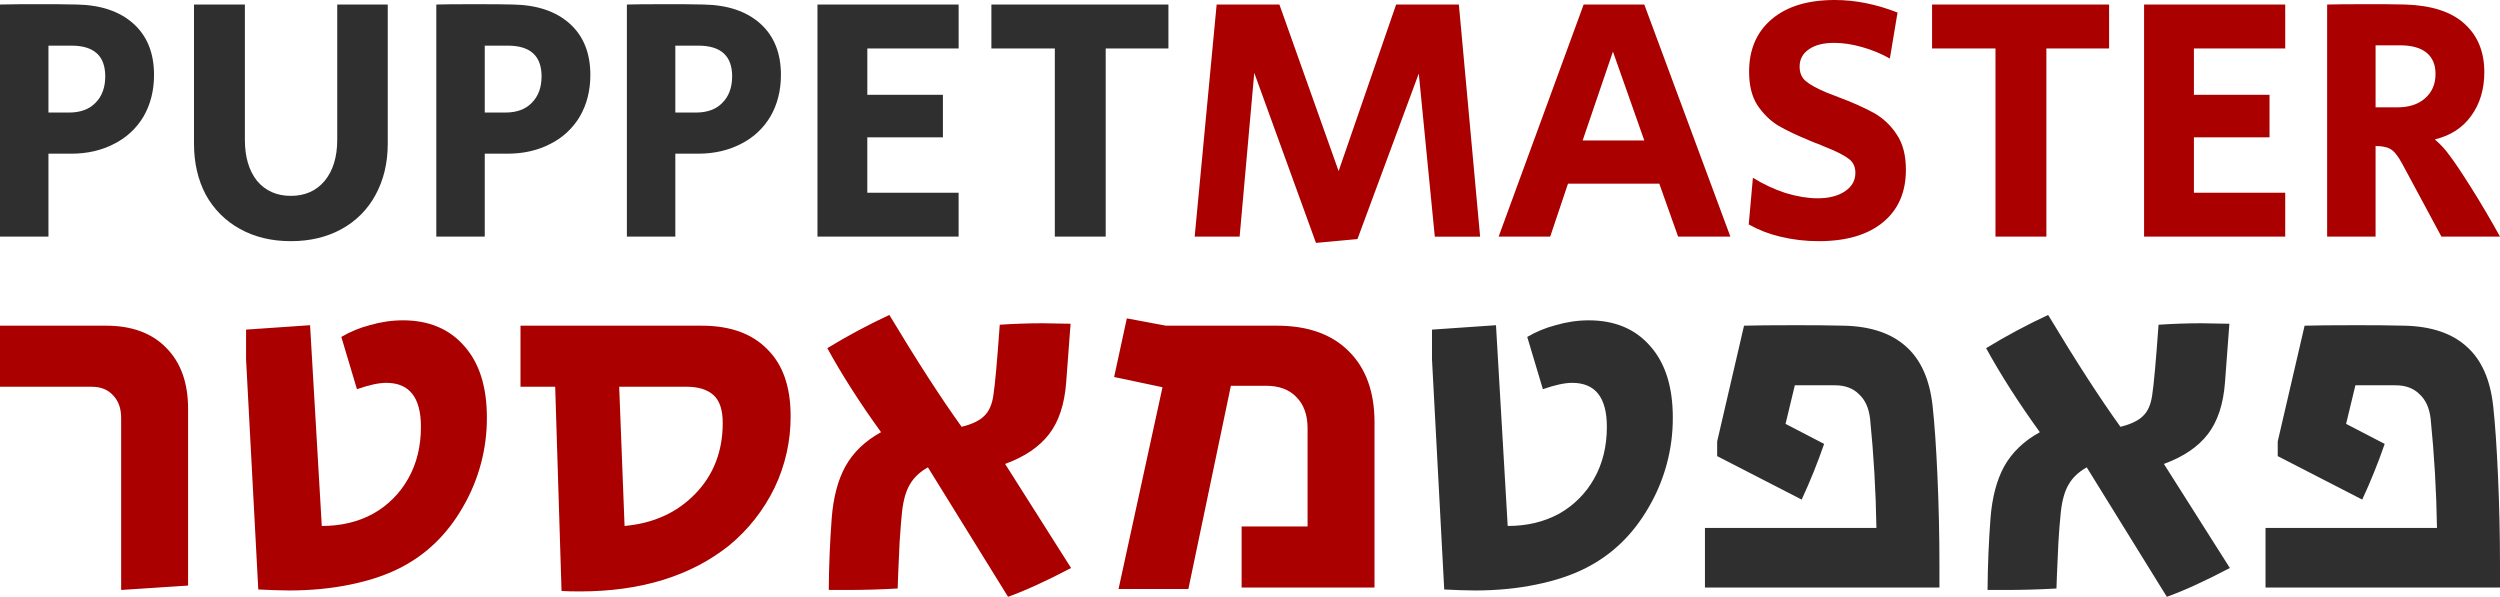
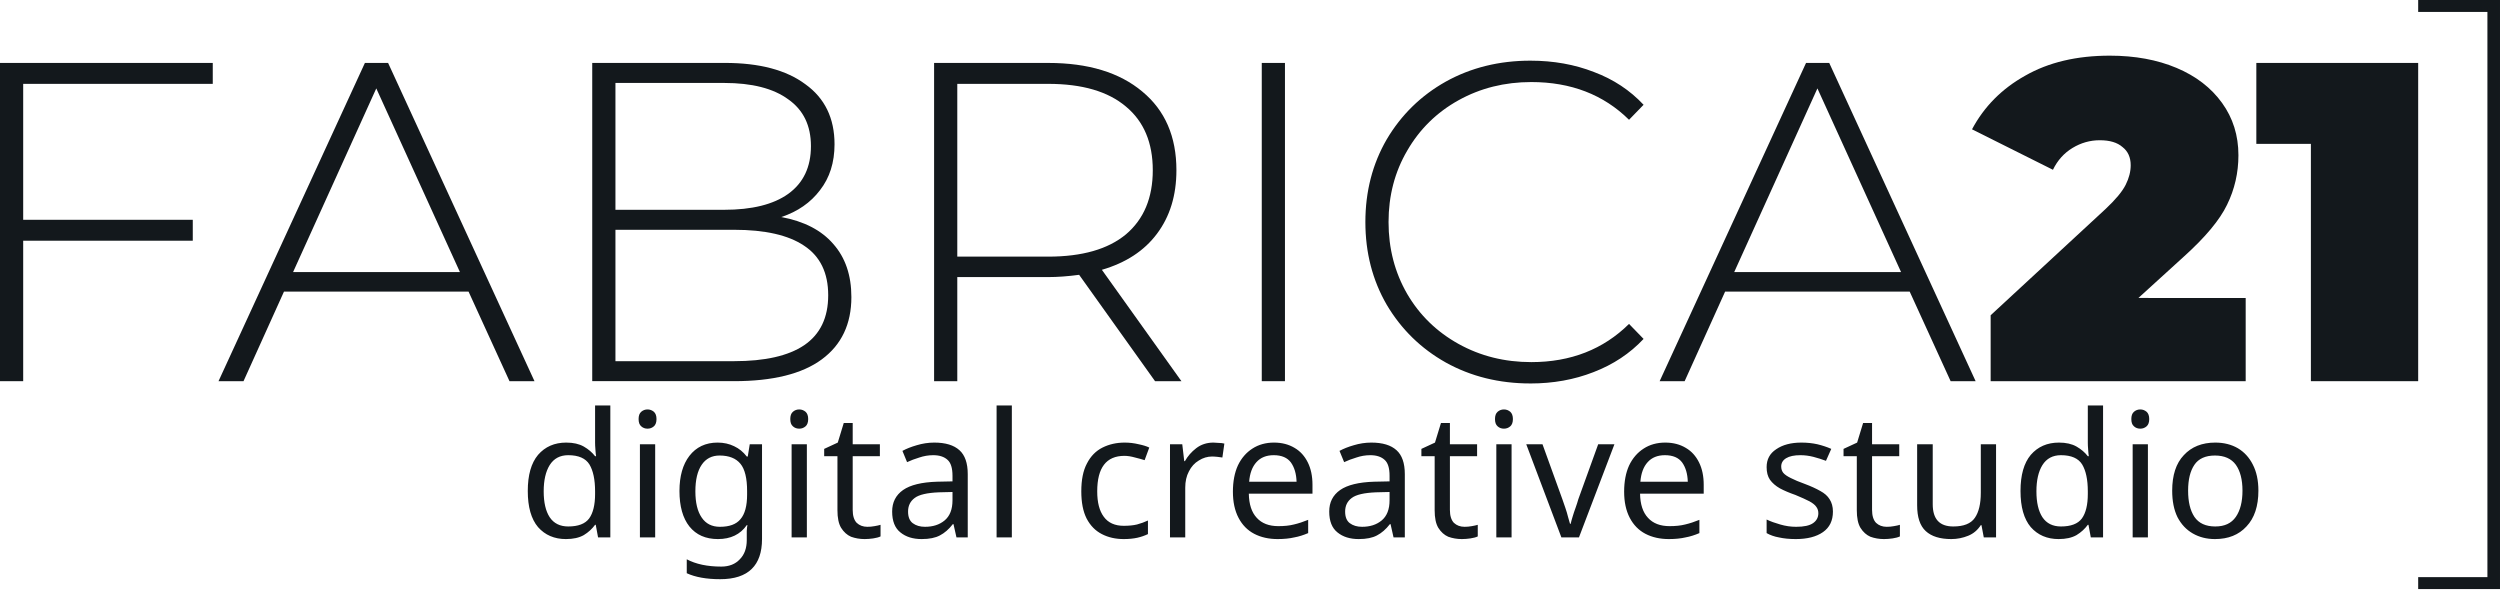
- <svg xmlns="http://www.w3.org/2000/svg" id="svg8" version="1.1" viewBox="0 0 133.802 31.941" height="120.723" width="505.707">
+ <svg xmlns="http://www.w3.org/2000/svg" id="svg8" version="1.1" viewBox="0 0 138.329 32.594" height="123.191" width="522.817">
  <defs id="defs12" />
-   <g id="g884">
-     <path id="path869" transform="matrix(0.264584,0,0,0.264584,0,-1.8931757e-4)" d="m 371.152,0 c -5.45,0 -9.706,1.294 -12.76,3.879 -3.054,2.585 -4.58,6.13 -4.58,10.643 0,2.774 0.563,5.027 1.689,6.766 1.175,1.739 2.561,3.107 4.16,4.094 1.599,0.941 3.711,1.95 6.346,3.031 0.374,0.14 0.703,0.278 0.986,0.418 0.283,0.094 0.541,0.191 0.775,0.285 l 1.693,0.705 c 2.018,0.797 3.5,1.551 4.441,2.258 0.941,0.658 1.41,1.617 1.41,2.887 0,1.55 -0.707,2.797 -2.117,3.738 -1.41,0.937 -3.244,1.41 -5.496,1.41 -1.977,0 -4.137,-0.352 -6.488,-1.059 a 30.331,30.331 0 0 1 -6.627,-3.1 l -0.846,9.445 a 24.48,24.48 0 0 0 6.35,2.465 32.731,32.731 0 0 0 7.824,0.918 c 5.545,0 9.864,-1.267 12.967,-3.807 3.099,-2.536 4.652,-6.084 4.652,-10.643 0,-2.963 -0.63,-5.36 -1.9,-7.193 a 13.277,13.277 0 0 0 -4.582,-4.301 53.344,53.344 0 0 0 -6.768,-3.031 l -2.893,-1.125 c -1.878,-0.801 -3.243,-1.551 -4.09,-2.258 -0.847,-0.707 -1.266,-1.693 -1.266,-2.959 0,-1.459 0.609,-2.607 1.83,-3.457 1.225,-0.892 2.939,-1.338 5.146,-1.338 1.788,0 3.668,0.283 5.641,0.846 2.022,0.567 3.9,1.342 5.639,2.328 l 1.549,-9.309 C 379.524,0.848 375.291,0 371.156,0 Z m 107.482,0.848 c -3.855,0 -6.483,0.023 -7.893,0.068 V 47.865 h 9.797 V 29.537 c 1.361,0 2.374,0.211 3.031,0.635 0.707,0.378 1.482,1.339 2.328,2.893 l 7.963,14.801 h 11.846 a 199.827,199.827 0 0 0 -5.855,-9.941 C 498.019,35.014 496.587,32.874 495.555,31.51 a 17.764,17.764 0 0 0 -3.035,-3.311 c 3.152,-0.756 5.593,-2.328 7.332,-4.725 1.788,-2.445 2.684,-5.404 2.684,-8.881 0,-4.089 -1.322,-7.332 -3.949,-9.729 -2.634,-2.445 -6.625,-3.76 -11.98,-3.949 a 289.704,289.704 0 0 0 -7.971,-0.068 z m -232.527,0.064 v 0.004 L 241.662,47.865 h 9.094 l 2.959,-33.133 12.484,34.402 8.391,-0.775 12.404,-33.486 3.242,32.996 h 9.166 L 295.102,0.912 h -12.688 L 270.779,34.609 258.799,0.912 Z m 74.24,0.004 -17.199,46.949 h 10.43 l 3.6,-10.715 h 18.467 l 3.809,10.715 h 10.572 L 332.613,0.916 h -12.262 z m 70.477,0.004 V 9.797 h 12.828 v 38.068 h 10.295 V 9.801 h 12.686 V 0.92 Z m 42.887,0 V 47.865 h 28.551 v -8.883 h -18.471 V 27.779 h 15.295 V 19.174 H 443.791 V 9.801 h 18.471 V 0.92 Z m 46.828,8.246 h 4.932 c 2.351,0 4.139,0.492 5.359,1.479 1.221,0.986 1.834,2.419 1.834,4.301 0,2.067 -0.704,3.711 -2.117,4.936 -1.361,1.221 -3.242,1.834 -5.639,1.834 h -4.369 z m -154.268,1.27 6.342,17.977 h -12.473 z" style="font-weight:400;line-height:14.709px;font-family:'Secular One';-inkscape-font-specification:'Secular One';letter-spacing:0;word-spacing:0;fill:#aa0000;stroke-width:3.78" />
-     <path id="path853" transform="matrix(0.264584,0,0,0.264584,0,-1.8931757e-4)" d="m 179.898,63.709 a 127.521,127.521 0 0 0 -12.545,6.719 c 2.963,5.405 6.583,11.066 10.865,16.996 -3.228,1.776 -5.631,4.083 -7.211,6.918 -1.516,2.767 -2.437,6.258 -2.766,10.473 a 211.857,211.857 0 0 0 -0.594,14.525 h 3.457 c 3.557,0 7.05,-0.098 10.479,-0.295 l 0.094,-2.768 0.299,-6.621 c 0.197,-2.963 0.362,-5.008 0.49,-6.123 0.265,-2.374 0.794,-4.218 1.584,-5.537 0.79,-1.383 2.006,-2.537 3.654,-3.459 l 16.207,26.186 c 3.492,-1.251 7.74,-3.194 12.748,-5.828 l -13.342,-21.049 c 3.953,-1.448 6.918,-3.457 8.895,-6.027 1.977,-2.57 3.128,-6.058 3.457,-10.473 l 0.889,-11.857 -5.631,-0.098 c -2.835,0 -5.73,0.098 -8.693,0.295 -0.529,7.378 -0.956,12.12 -1.285,14.229 -0.265,1.909 -0.892,3.326 -1.879,4.248 -0.922,0.922 -2.438,1.648 -4.547,2.174 -4.082,-5.665 -8.956,-13.205 -14.625,-22.627 z m 48.041,0.691 -2.57,11.859 9.785,2.072 -8.893,40.811 h 14.127 l 8.598,-41.105 h 7.113 c 2.634,0 4.679,0.756 6.127,2.271 1.516,1.516 2.275,3.624 2.275,6.326 v 19.861 h -13.342 v 12.352 h 26.881 V 85.447 c 0,-6.191 -1.75,-10.998 -5.238,-14.426 -3.428,-3.424 -8.27,-5.141 -14.529,-5.141 H 235.846 Z M 81.498,64.797 c -2.241,0 -4.483,0.329 -6.725,0.986 a 22.692,22.692 0 0 0 -5.729,2.369 l 3.162,10.576 c 2.438,-0.854 4.416,-1.285 5.932,-1.285 4.675,0 7.01,2.963 7.01,8.893 0,3.953 -0.854,7.445 -2.57,10.473 a 18.463,18.463 0 0 1 -7.113,7.117 c -3.027,1.648 -6.484,2.469 -10.373,2.469 L 62.721,65.783 49.775,66.676 v 6.027 l 2.469,46.537 a 132.208,132.208 0 0 0 6.229,0.201 c 4.414,0 8.53,-0.398 12.352,-1.188 3.885,-0.794 7.245,-1.912 10.076,-3.363 5.337,-2.699 9.585,-6.814 12.748,-12.348 a 35.603,35.603 0 0 0 4.838,-18.086 c 0,-6.191 -1.512,-10.998 -4.543,-14.422 -3.027,-3.492 -7.18,-5.238 -12.445,-5.238 z m 23.791,1.08 -0.004,0.004 h 0.004 z m 0,0.004 v 12.355 h 7.016 l 1.285,41.303 c 0.858,0.064 2.078,0.098 3.654,0.098 12.385,0 22.466,-3.098 30.236,-9.289 a 34.874,34.874 0 0 0 9.191,-11.66 33.237,33.237 0 0 0 3.258,-14.525 c 0,-5.93 -1.579,-10.442 -4.738,-13.537 -3.099,-3.16 -7.514,-4.744 -13.244,-4.744 z M 0,65.881 v 12.355 h 18.576 c 1.844,0 3.291,0.591 4.346,1.777 1.058,1.119 1.584,2.634 1.584,4.547 v 34.779 l 13.539,-0.889 V 82.682 c 0,-5.272 -1.486,-9.388 -4.449,-12.352 -2.899,-2.967 -6.954,-4.449 -12.154,-4.449 z m 125.25,12.352 h 13.637 c 2.37,0 4.183,0.559 5.434,1.678 1.247,1.119 1.875,2.998 1.875,5.633 0,5.734 -1.844,10.507 -5.533,14.324 -3.689,3.825 -8.466,5.998 -14.324,6.523 z" style="font-weight:400;line-height:14.709px;font-family:'Secular One';-inkscape-font-specification:'Secular One';letter-spacing:0;word-spacing:0;fill:#aa0000;stroke-width:3.78" />
-   </g>
-   <g id="g888">
-     <path id="path835" transform="matrix(0.264584,0,0,0.264584,0,-1.8931757e-4)" d="M 7.756,0.848 A 283.199,283.199 0 0 0 0,0.916 V 47.865 H 9.801 V 31.088 h 4.58 c 3.243,0 6.134,-0.654 8.67,-1.973 a 14.313,14.313 0 0 0 5.994,-5.568 c 1.41,-2.445 2.113,-5.242 2.113,-8.391 C 31.158,10.738 29.77,7.284 27,4.793 24.226,2.306 20.422,1.014 15.58,0.916 A 277.099,277.099 0 0 0 7.756,0.848 Z m 88.256,0 c -3.806,0 -6.391,0.023 -7.756,0.068 V 47.865 h 9.801 V 31.088 h 4.58 c 3.243,0 6.134,-0.654 8.67,-1.973 a 14.317,14.317 0 0 0 5.994,-5.568 c 1.41,-2.445 2.117,-5.242 2.117,-8.391 0,-4.418 -1.392,-7.873 -4.162,-10.363 -2.774,-2.491 -6.58,-3.779 -11.422,-3.877 -1.361,-0.045 -3.967,-0.068 -7.822,-0.068 z m 38.551,0 c -3.806,0 -6.391,0.023 -7.756,0.068 V 47.865 h 9.801 V 31.088 h 4.58 c 3.243,0 6.134,-0.654 8.674,-1.973 a 14.317,14.317 0 0 0 5.99,-5.568 c 1.41,-2.445 2.117,-5.242 2.117,-8.391 0,-4.418 -1.388,-7.873 -4.158,-10.363 -2.774,-2.491 -6.584,-3.779 -11.422,-3.877 A 277.088,277.088 0 0 0 134.562,0.848 Z M 39.242,0.916 V 29.047 c 0,3.9 0.794,7.351 2.393,10.359 a 17.45,17.45 0 0 0 6.914,6.908 c 2.959,1.644 6.387,2.469 10.291,2.469 3.9,0 7.332,-0.825 10.291,-2.469 a 16.981,16.981 0 0 0 6.842,-6.908 c 1.64,-3.008 2.463,-6.463 2.463,-10.359 V 0.916 H 68.217 V 28.271 c 0,3.477 -0.852,6.247 -2.541,8.314 -1.693,2.022 -3.971,3.035 -6.84,3.035 -2.865,0 -5.145,-1.013 -6.838,-3.031 -1.644,-2.071 -2.463,-4.841 -2.463,-8.318 V 0.916 Z m 126.119,0 V 47.865 h 28.551 v -8.883 h -18.471 V 27.779 h 15.295 V 19.174 H 175.445 V 9.801 h 18.471 V 0.92 h -28.551 z m 35.18,0.004 V 9.797 h 12.832 v 38.068 h 10.291 V 9.801 h 12.688 V 0.92 Z M 9.801,9.234 h 4.648 c 4.562,0 6.84,2.067 6.84,6.205 0,2.253 -0.657,4.044 -1.973,5.359 -1.27,1.315 -3.058,1.969 -5.359,1.969 H 9.801 V 9.238 Z m 88.252,0 h 4.656 c 4.558,0 6.84,2.067 6.84,6.205 0,2.253 -0.661,4.044 -1.977,5.359 -1.27,1.315 -3.054,1.969 -5.359,1.969 H 98.057 V 9.238 Z m 38.555,0 h 4.652 c 4.558,0 6.84,2.067 6.84,6.205 0,2.253 -0.661,4.044 -1.977,5.359 -1.266,1.315 -3.054,1.969 -5.355,1.969 h -4.16 V 9.238 Z" style="font-weight:400;line-height:14.709px;font-family:'Secular One';-inkscape-font-specification:'Secular One';letter-spacing:0;word-spacing:0;fill:#2f2f2f;stroke-width:3.78" />
-     <path id="path823" transform="matrix(0.264584,0,0,0.264584,0,-1.8931757e-4)" d="m 414.303,63.709 a 127.51,127.51 0 0 0 -12.547,6.719 c 2.963,5.405 6.587,11.066 10.869,16.996 -3.228,1.776 -5.631,4.083 -7.215,6.918 -1.512,2.767 -2.435,6.258 -2.764,10.473 a 211.32,211.32 0 0 0 -0.596,14.525 h 3.461 c 3.553,0 7.048,-0.098 10.473,-0.295 l 0.1,-2.768 0.299,-6.621 a 147.25,147.25 0 0 1 0.49,-6.123 c 0.265,-2.374 0.794,-4.218 1.584,-5.537 0.79,-1.383 2.006,-2.537 3.654,-3.459 l 16.203,26.186 c 3.492,-1.251 7.744,-3.194 12.748,-5.828 L 437.721,93.846 c 3.953,-1.448 6.916,-3.457 8.893,-6.027 1.977,-2.57 3.134,-6.06 3.463,-10.471 l 0.889,-11.859 -5.633,-0.098 c -2.835,0 -5.732,0.098 -8.695,0.295 -0.529,7.378 -0.956,12.12 -1.285,14.229 -0.265,1.909 -0.889,3.326 -1.879,4.248 -0.922,0.922 -2.438,1.648 -4.543,2.174 -4.082,-5.665 -8.961,-13.205 -14.627,-22.627 z m -92.92,1.088 c -2.241,0 -4.477,0.329 -6.719,0.986 a 22.692,22.692 0 0 0 -5.73,2.369 l 3.164,10.576 c 2.438,-0.854 4.41,-1.285 5.926,-1.285 4.679,0 7.016,2.963 7.016,8.893 0,3.953 -0.854,7.445 -2.57,10.473 a 18.463,18.463 0 0 1 -7.113,7.117 c -3.027,1.648 -6.486,2.469 -10.375,2.469 l -2.369,-40.611 -12.945,0.893 v 6.027 l 2.473,46.537 a 131.943,131.943 0 0 0 6.221,0.201 c 4.414,0 8.534,-0.398 12.352,-1.191 3.889,-0.79 7.249,-1.908 10.08,-3.355 5.337,-2.702 9.585,-6.818 12.748,-12.352 a 35.603,35.603 0 0 0 4.838,-18.086 c 0,-6.191 -1.512,-10.998 -4.543,-14.422 -3.027,-3.492 -7.183,-5.238 -12.451,-5.238 z m 41.58,0.986 c -4.543,0 -7.938,0.033 -10.176,0.098 l -5.434,23.418 v 2.967 l 17.094,8.791 a 118.654,118.654 0 0 0 4.543,-11.262 l -7.805,-4.053 1.879,-7.805 h 8.1 c 2.041,0 3.659,0.594 4.842,1.777 1.255,1.123 2.011,2.766 2.275,4.943 a 259.464,259.464 0 0 1 1.285,22.133 h -34.686 v 12.057 h 47.434 v -4.648 c 0,-5.858 -0.132,-11.789 -0.396,-17.783 -0.265,-5.994 -0.593,-10.771 -0.99,-14.324 -0.59,-5.34 -2.371,-9.325 -5.334,-11.963 -2.967,-2.699 -7.146,-4.116 -12.547,-4.248 a 373.643,373.643 0 0 0 -10.084,-0.098 z m 113.396,0 c -4.547,0 -7.936,0.033 -10.178,0.098 l -5.436,23.418 v 2.967 l 17.094,8.791 a 118.726,118.726 0 0 0 4.543,-11.262 l -7.805,-4.053 1.879,-7.805 h 8.104 c 2.041,0 3.655,0.594 4.838,1.777 1.255,1.123 2.011,2.766 2.275,4.943 a 259.464,259.464 0 0 1 1.285,22.133 h -34.682 v 12.057 h 47.43 v -4.648 c 0,-5.858 -0.132,-11.789 -0.396,-17.783 -0.265,-5.994 -0.593,-10.771 -0.986,-14.324 -0.593,-5.34 -2.375,-9.325 -5.338,-11.963 -2.963,-2.699 -7.146,-4.116 -12.547,-4.248 a 373.643,373.643 0 0 0 -10.08,-0.098 z" style="font-weight:400;line-height:14.709px;font-family:'Secular One';-inkscape-font-specification:'Secular One';letter-spacing:0;word-spacing:0;fill:#2f2f2f;stroke-width:3.78" />
+   <g id="g894" transform="matrix(1.1741,0,0,1.1741,-418.1019,-276.5852)" style="fill:#00060a;fill-opacity:0.925">
+     <path d="m 357.197,239.524 v 6.406 h 7.992 v 0.986 h -7.992 v 6.62 h -1.093 v -14.998 h 10.027 v 0.986 z" style="font-style:normal;font-variant:normal;font-weight:normal;font-stretch:normal;font-size:21.425px;line-height:1.25;font-family:'Montserrat Light';-inkscape-font-specification:'Montserrat Light, ';text-align:center;letter-spacing:0px;word-spacing:0px;text-anchor:middle;fill:#00060a;fill-opacity:0.925;stroke:none;stroke-width:0.574" id="path870" />
+     <path d="m 378.186,249.315 h -8.699 l -1.907,4.221 h -1.178 l 6.899,-14.998 h 1.093 l 6.899,14.998 h -1.178 z m -0.407,-0.921 -3.942,-8.656 -3.921,8.656 z" style="font-style:normal;font-variant:normal;font-weight:normal;font-stretch:normal;font-size:21.425px;line-height:1.25;font-family:'Montserrat Light';-inkscape-font-specification:'Montserrat Light, ';text-align:center;letter-spacing:0px;word-spacing:0px;text-anchor:middle;fill:#00060a;fill-opacity:0.925;stroke:none;stroke-width:0.574" id="path872" />
+     <path d="m 392.928,245.801 q 1.607,0.3 2.442,1.264 0.857,0.964 0.857,2.507 0,1.907 -1.393,2.935 -1.393,1.028 -4.135,1.028 h -6.685 v -14.998 h 6.256 q 2.442,0 3.792,1.007 1.371,0.986 1.371,2.828 0,1.286 -0.686,2.164 -0.664,0.878 -1.821,1.264 z m -7.82,-6.32 v 5.978 h 5.121 q 1.971,0 3.021,-0.75 1.071,-0.771 1.071,-2.25 0,-1.457 -1.071,-2.207 -1.05,-0.771 -3.021,-0.771 z m 5.592,13.112 q 2.185,0 3.299,-0.75 1.136,-0.771 1.136,-2.357 0,-1.585 -1.136,-2.335 -1.114,-0.75 -3.299,-0.75 h -5.592 v 6.192 z" style="font-style:normal;font-variant:normal;font-weight:normal;font-stretch:normal;font-size:21.425px;line-height:1.25;font-family:'Montserrat Light';-inkscape-font-specification:'Montserrat Light, ';text-align:center;letter-spacing:0px;word-spacing:0px;text-anchor:middle;fill:#00060a;fill-opacity:0.925;stroke:none;stroke-width:0.574" id="path874" />
+     <path d="m 410.538,253.536 -3.578,-5.013 q -0.793,0.107 -1.457,0.107 h -4.285 v 4.906 h -1.093 v -14.998 h 5.378 q 2.828,0 4.435,1.35 1.607,1.328 1.607,3.707 0,1.778 -0.921,2.999 -0.9,1.2 -2.592,1.693 l 3.749,5.249 z m -5.035,-5.87 q 2.4,0 3.664,-1.05 1.264,-1.071 1.264,-3.021 0,-1.95 -1.264,-3 -1.264,-1.071 -3.664,-1.071 h -4.285 v 8.142 z" style="font-style:normal;font-variant:normal;font-weight:normal;font-stretch:normal;font-size:21.425px;line-height:1.25;font-family:'Montserrat Light';-inkscape-font-specification:'Montserrat Light, ';text-align:center;letter-spacing:0px;word-spacing:0px;text-anchor:middle;fill:#00060a;fill-opacity:0.925;stroke:none;stroke-width:0.574" id="path876" />
+     <path d="m 415.567,238.538 h 1.093 v 14.998 h -1.093 z" style="font-style:normal;font-variant:normal;font-weight:normal;font-stretch:normal;font-size:21.425px;line-height:1.25;font-family:'Montserrat Light';-inkscape-font-specification:'Montserrat Light, ';text-align:center;letter-spacing:0px;word-spacing:0px;text-anchor:middle;fill:#00060a;fill-opacity:0.925;stroke:none;stroke-width:0.574" id="path878" />
+     <path d="m 428.227,253.643 q -2.207,0 -3.985,-0.986 -1.757,-0.986 -2.785,-2.721 -1.007,-1.735 -1.007,-3.899 0,-2.164 1.007,-3.899 1.028,-1.735 2.785,-2.721 1.778,-0.986 3.985,-0.986 1.628,0 2.999,0.536 1.371,0.514 2.335,1.543 l -0.686,0.707 q -1.8,-1.778 -4.606,-1.778 -1.885,0 -3.428,0.857 -1.543,0.857 -2.421,2.378 -0.878,1.5 -0.878,3.364 0,1.864 0.878,3.385 0.878,1.5 2.421,2.357 1.543,0.857 3.428,0.857 2.785,0 4.606,-1.8 l 0.686,0.707 q -0.964,1.028 -2.357,1.564 -1.371,0.536 -2.978,0.536 z" style="font-style:normal;font-variant:normal;font-weight:normal;font-stretch:normal;font-size:21.425px;line-height:1.25;font-family:'Montserrat Light';-inkscape-font-specification:'Montserrat Light, ';text-align:center;letter-spacing:0px;word-spacing:0px;text-anchor:middle;fill:#00060a;fill-opacity:0.925;stroke:none;stroke-width:0.574" id="path880" />
+     <path d="m 446.102,249.315 h -8.699 l -1.907,4.221 h -1.178 l 6.899,-14.998 h 1.093 l 6.899,14.998 h -1.178 z m -0.407,-0.921 -3.942,-8.656 -3.921,8.656 z" style="font-style:normal;font-variant:normal;font-weight:normal;font-stretch:normal;font-size:21.425px;line-height:1.25;font-family:'Montserrat Light';-inkscape-font-specification:'Montserrat Light, ';text-align:center;letter-spacing:0px;word-spacing:0px;text-anchor:middle;fill:#00060a;fill-opacity:0.925;stroke:none;stroke-width:0.574" id="path882" />
+     <path d="m 461.936,249.615 v 3.921 h -12.019 v -3.107 l 5.421,-5.013 q 0.707,-0.664 0.943,-1.136 0.236,-0.471 0.236,-0.921 0,-0.557 -0.386,-0.857 -0.364,-0.321 -1.071,-0.321 -0.686,0 -1.286,0.364 -0.6,0.364 -0.921,1.028 l -3.814,-1.907 q 0.857,-1.607 2.507,-2.528 1.65,-0.943 3.985,-0.943 1.778,0 3.149,0.578 1.371,0.578 2.143,1.65 0.771,1.071 0.771,2.464 0,1.243 -0.536,2.335 -0.514,1.071 -2.035,2.442 l -2.143,1.95 z" style="font-style:normal;font-variant:normal;font-weight:normal;font-stretch:normal;font-size:21.425px;line-height:1.25;font-family:'Montserrat Black';-inkscape-font-specification:'Montserrat Black, ';text-align:center;letter-spacing:0px;word-spacing:0px;text-anchor:middle;fill:#00060a;fill-opacity:0.925;stroke:none;stroke-width:0.574" id="path884" />
+     <path d="m 470.065,238.538 v 14.998 h -5.056 V 242.352 h -2.571 v -3.814 z" style="font-style:normal;font-variant:normal;font-weight:normal;font-stretch:normal;font-size:21.425px;line-height:1.25;font-family:'Montserrat Black';-inkscape-font-specification:'Montserrat Black, ';text-align:center;letter-spacing:0px;word-spacing:0px;text-anchor:middle;fill:#00060a;fill-opacity:0.925;stroke:none;stroke-width:0.574" id="path886" />
+     <text xml:space="preserve" style="font-style:normal;font-variant:normal;font-weight:normal;font-stretch:normal;font-size:8.187px;line-height:1.25;font-family:'Montserrat Thin';-inkscape-font-specification:'Montserrat Thin, ';text-align:center;letter-spacing:0px;word-spacing:0px;text-anchor:middle;fill:#00060a;fill-opacity:0.925;stroke:none;stroke-width:0.219" x="427.07" y="260.898" id="text890">
+       <tspan id="tspan888" x="427.07" y="260.898" style="font-style:normal;font-variant:normal;font-weight:normal;font-stretch:normal;font-family:'Montserrat Light';-inkscape-font-specification:'Montserrat Light, ';fill:#00060a;fill-opacity:0.925;stroke-width:0.219">digital creative studio</tspan>
+     </text>
+     <path id="path892" style="font-style:normal;font-variant:normal;font-weight:normal;font-stretch:normal;font-size:9.878px;line-height:1.25;font-family:'Montserrat Thin';-inkscape-font-specification:'Montserrat Thin, ';text-align:center;letter-spacing:0px;word-spacing:0px;text-anchor:middle;fill:#00060a;fill-opacity:0.925;stroke:none;stroke-width:0.794" d="m 470.065,263.333 v -0.564 h 3.263 v -26.634 h -3.263 v -0.564 h 3.856 v 27.761 z" />
  </g>
</svg>
